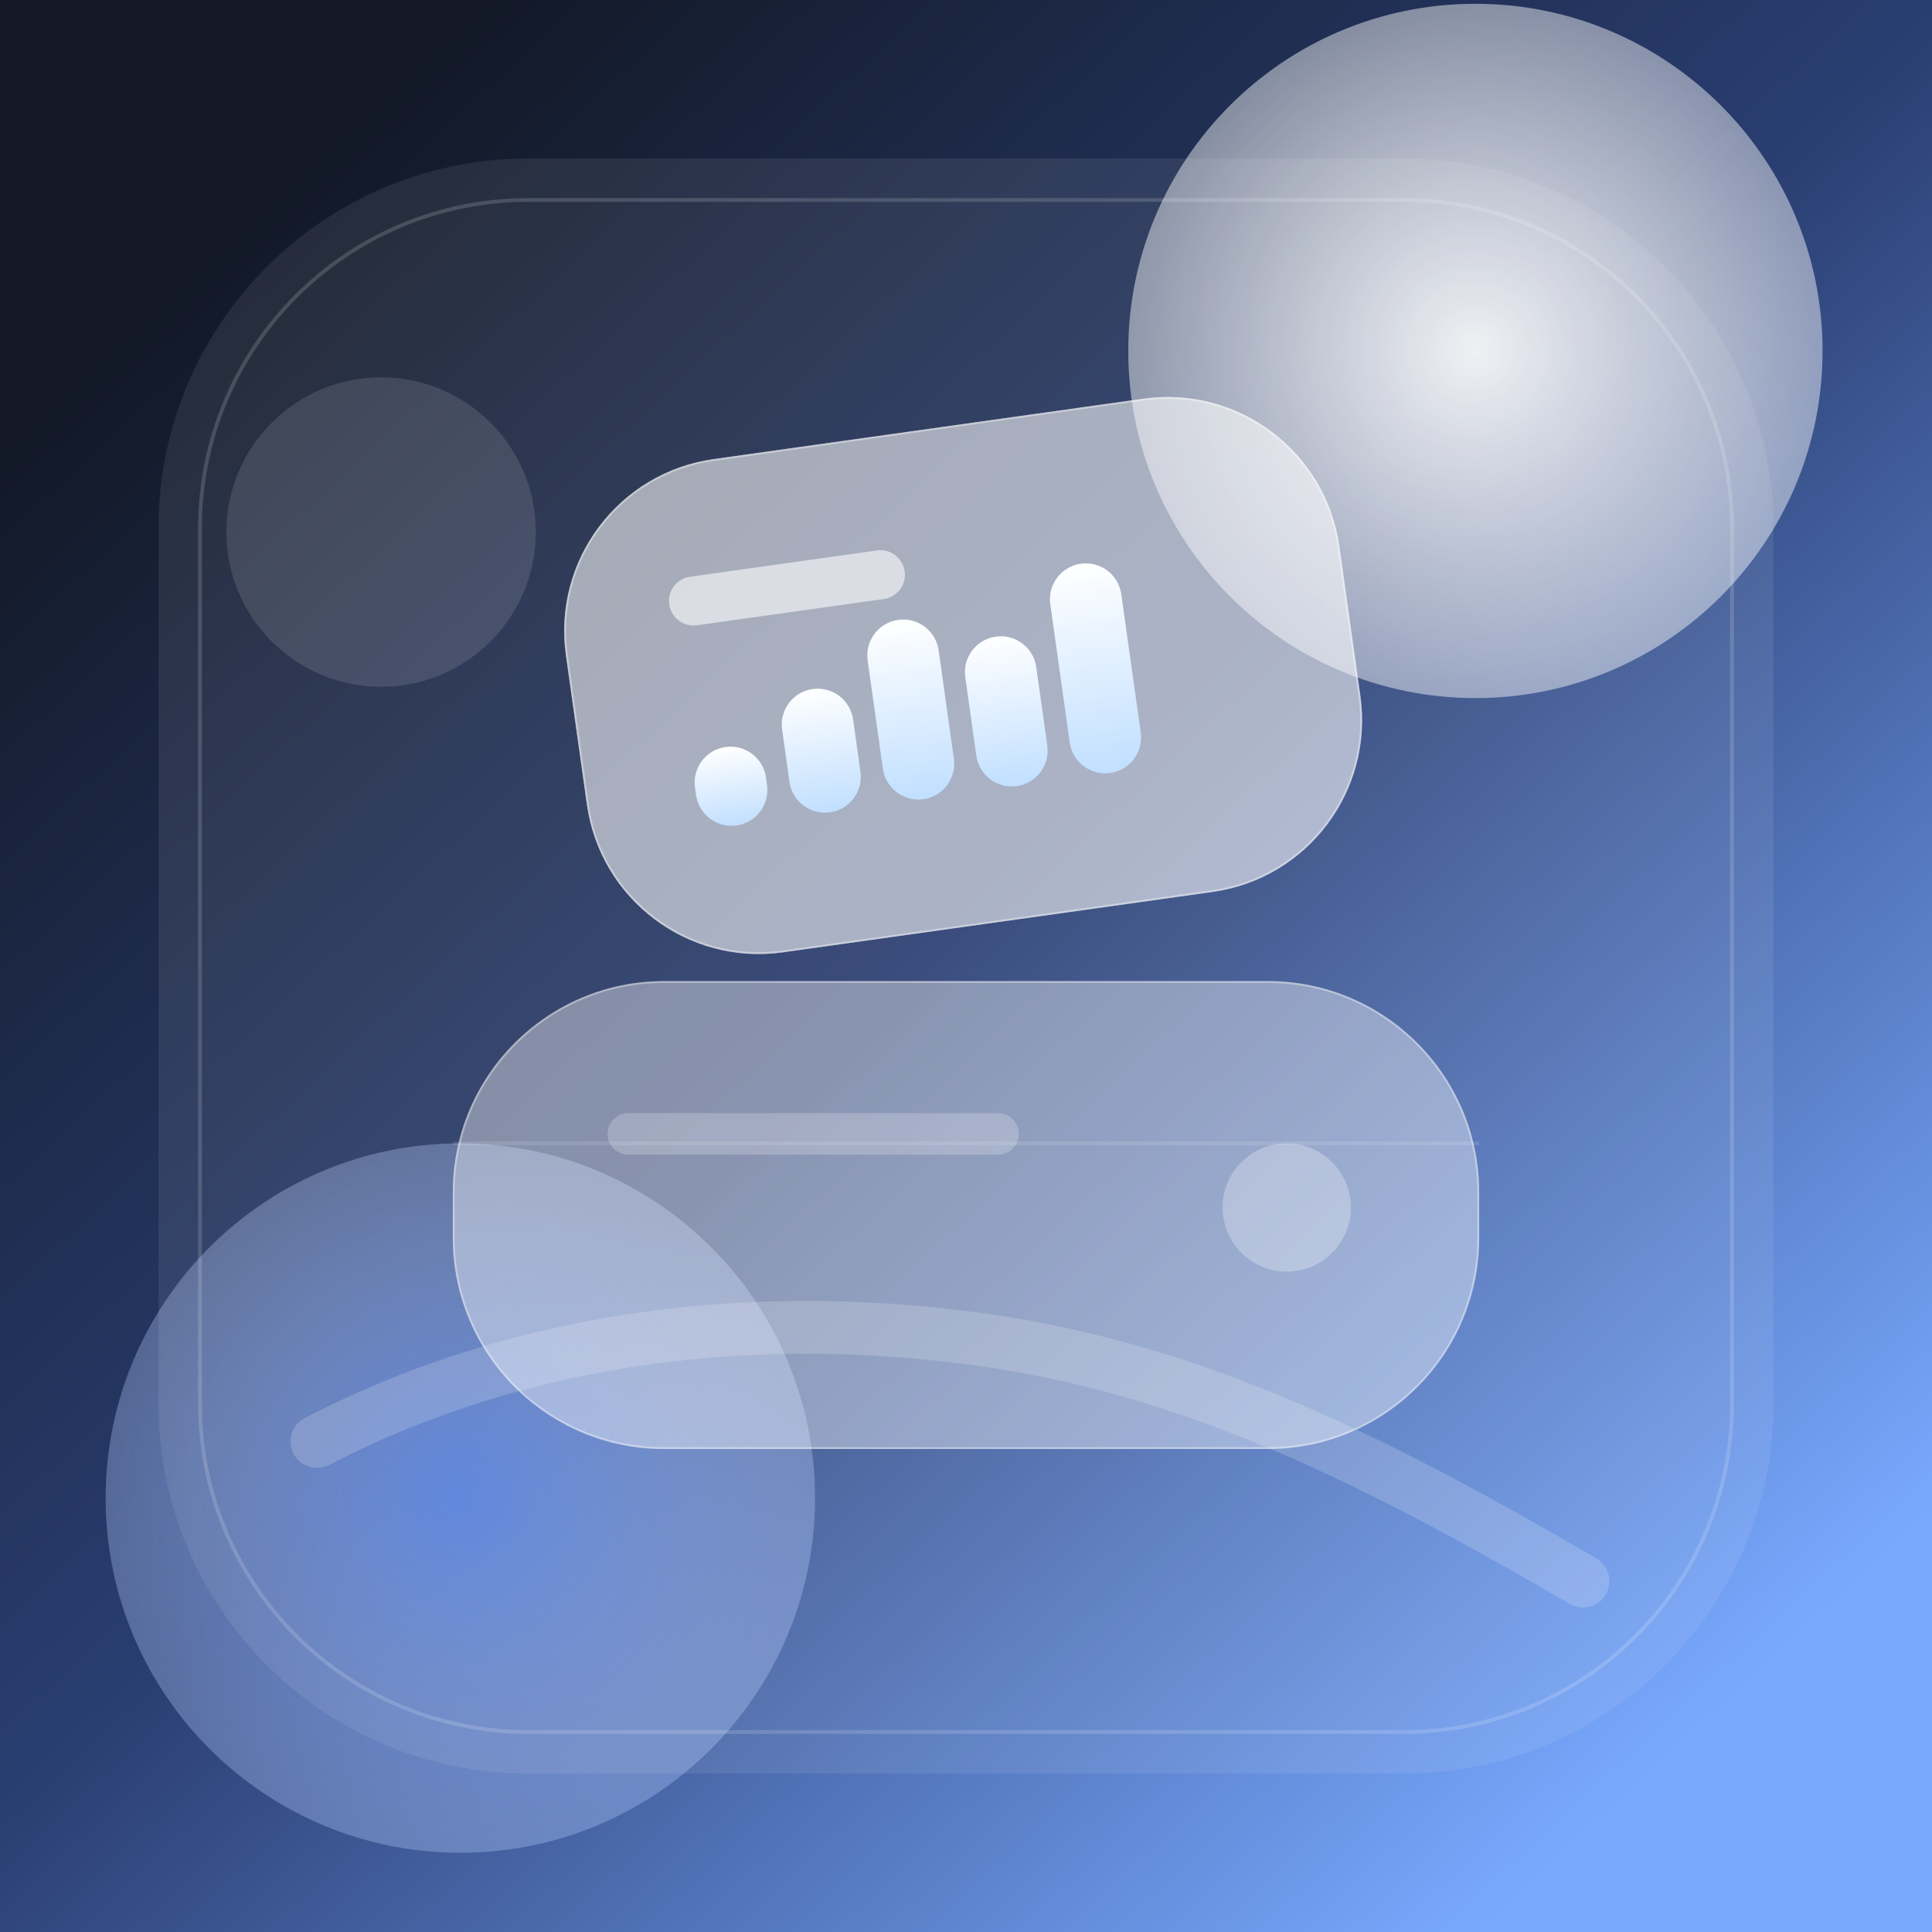
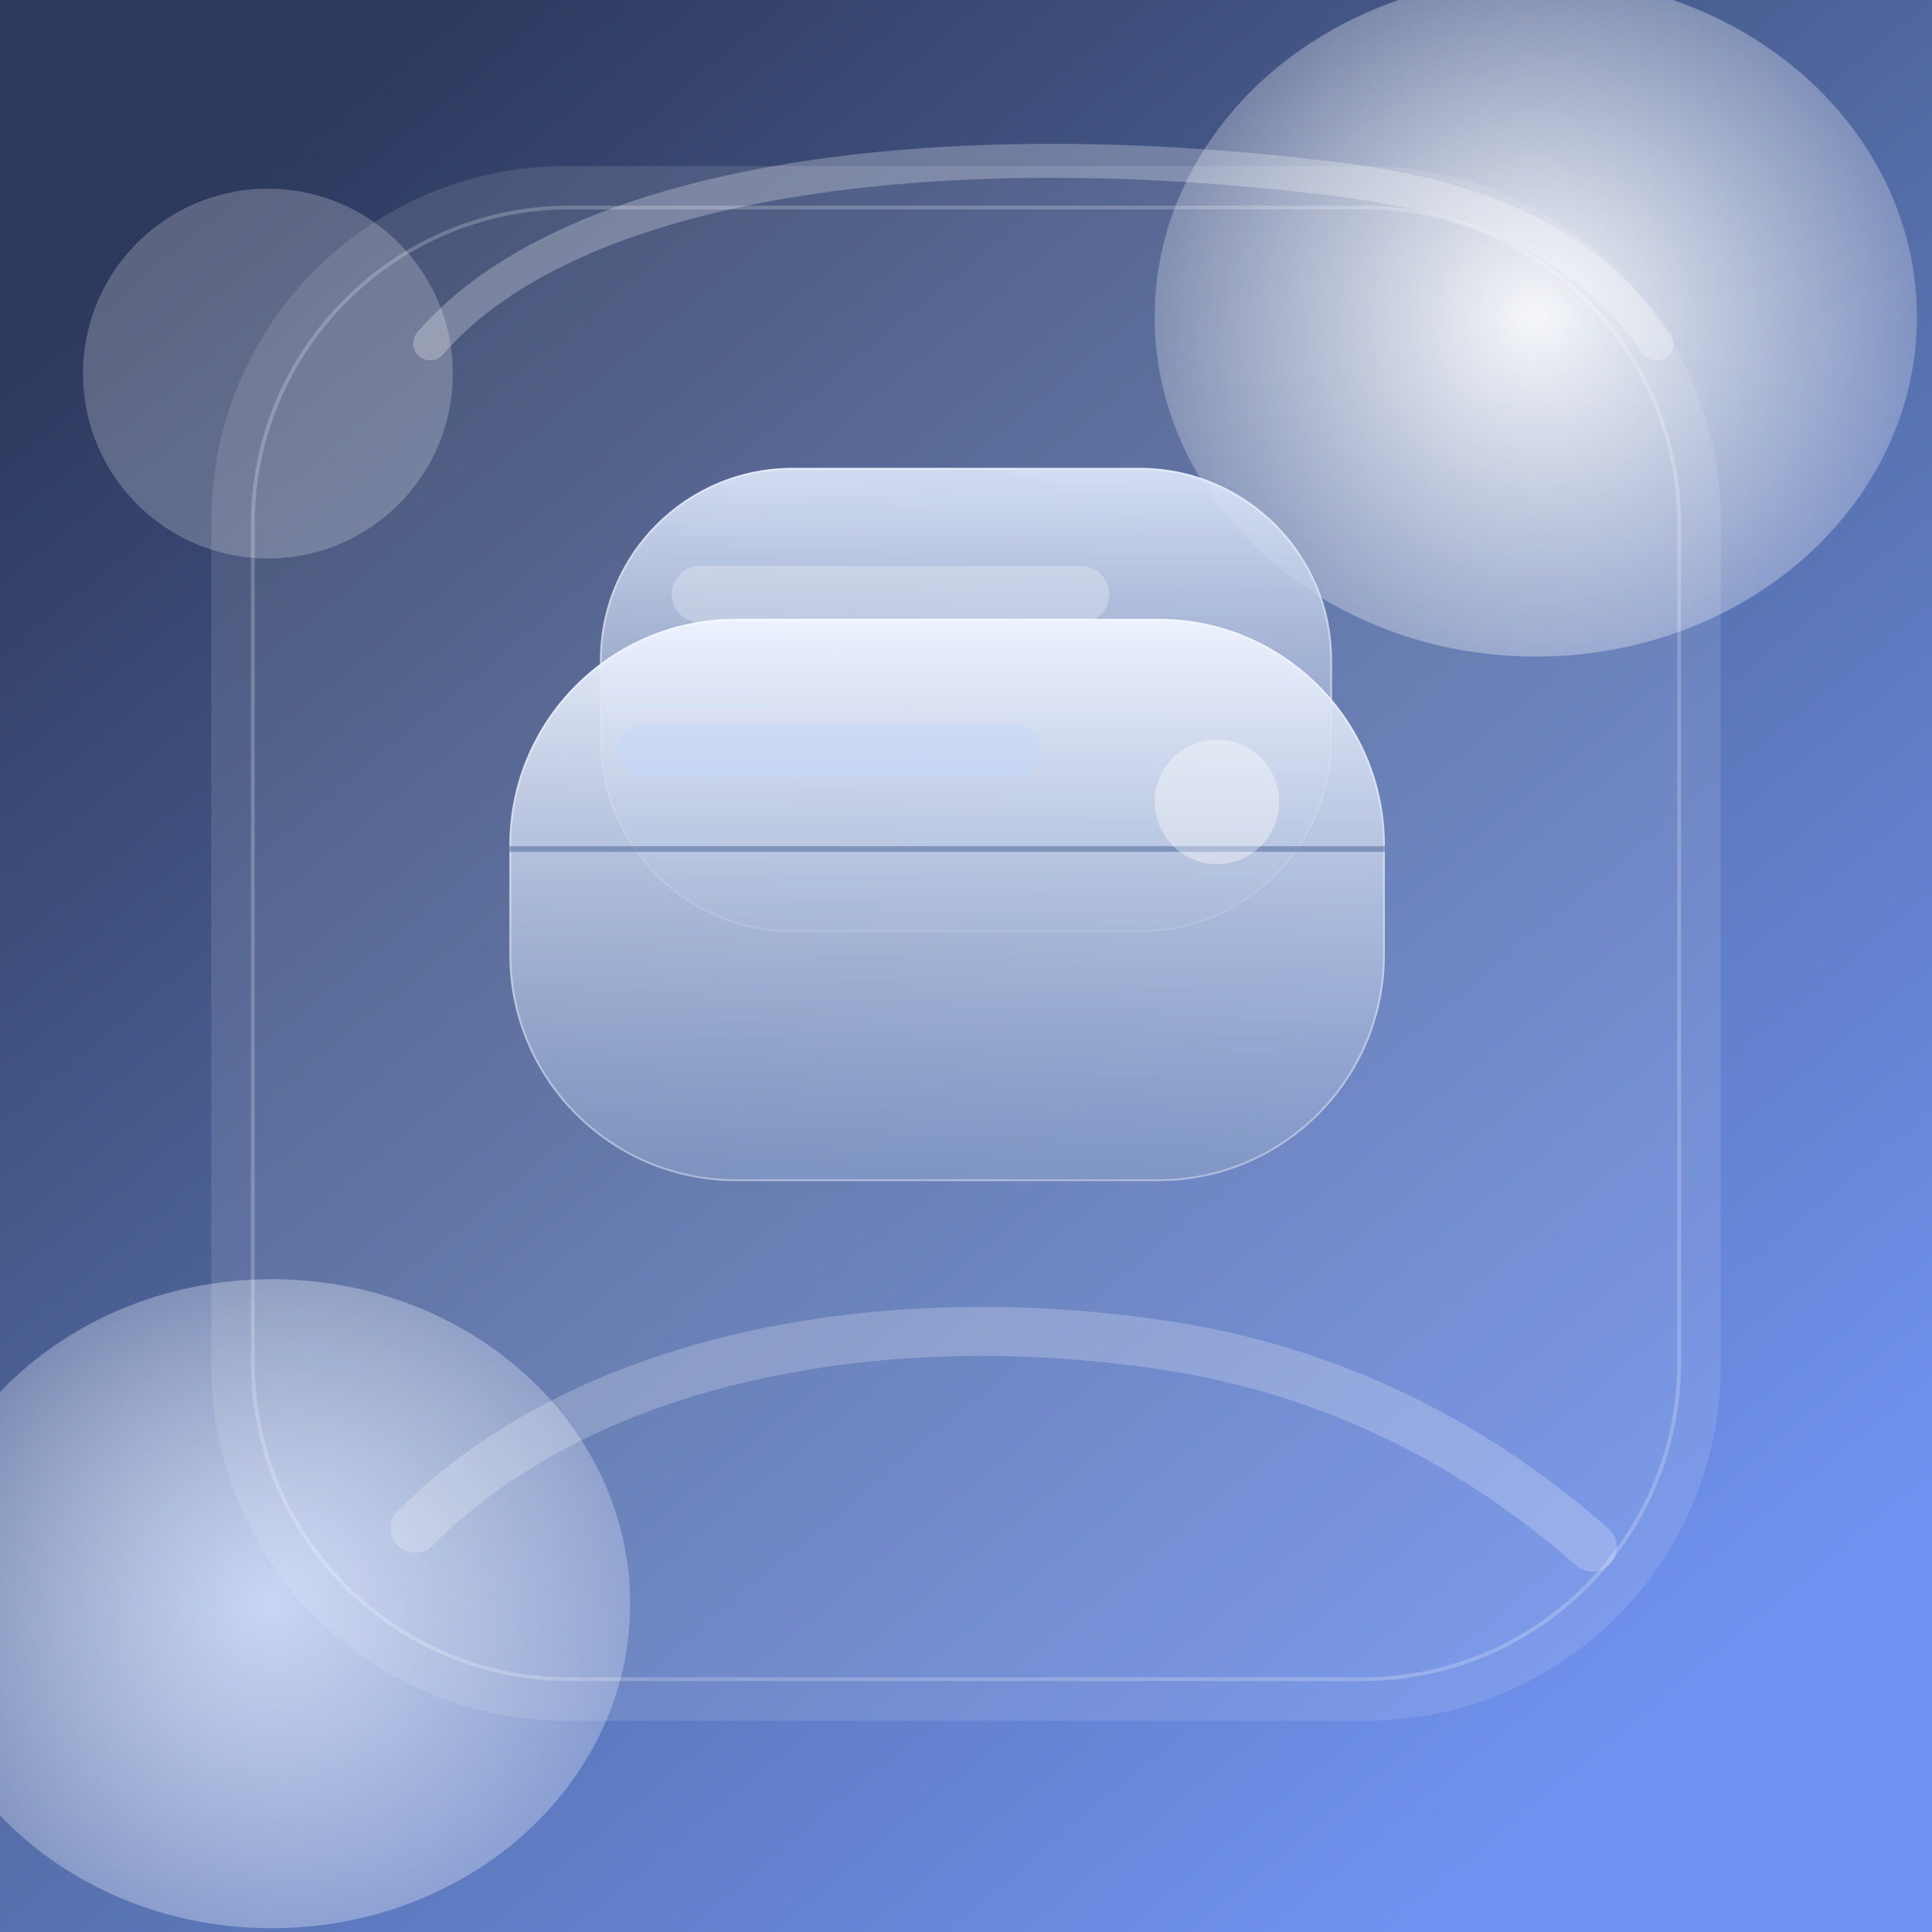
<svg xmlns="http://www.w3.org/2000/svg" width="1024" height="1024" viewBox="0 0 1024 1024" fill="none">
  <defs>
-     <linearGradient id="bg" x1="140" y1="108" x2="896" y2="924" gradientUnits="userSpaceOnUse">
-       <stop stop-color="#121826" />
-       <stop offset="0.48" stop-color="#2A3E72" />
-       <stop offset="1" stop-color="#79A9FF" />
+     <linearGradient id="bg" x1="144" y1="84" x2="860" y2="944" gradientUnits="userSpaceOnUse">
+       <stop stop-color="#2E395E" />
+       <stop offset="0.52" stop-color="#556EA8" />
+       <stop offset="1" stop-color="#7193F2" />
    </linearGradient>
-     <linearGradient id="miniBar" x1="0" y1="0" x2="0" y2="1">
-       <stop stop-color="#FFFFFF" />
-       <stop offset="1" stop-color="#C1DFFF" />
+     <linearGradient id="walletFront" x1="502" y1="328" x2="502" y2="626" gradientUnits="userSpaceOnUse">
+       <stop stop-color="#EFF4FF" stop-opacity="0.96" />
+       <stop offset="1" stop-color="#879DC7" stop-opacity="0.68" />
    </linearGradient>
-     <radialGradient id="glowTop" cx="0" cy="0" r="1" gradientUnits="userSpaceOnUse" gradientTransform="translate(782 186) rotate(131.482) scale(362.768)">
-       <stop stop-color="#FFFFFF" stop-opacity="0.92" />
+     <linearGradient id="walletBack" x1="512" y1="248" x2="512" y2="494" gradientUnits="userSpaceOnUse">
+       <stop stop-color="#DDE7FA" stop-opacity="0.92" />
+       <stop offset="1" stop-color="#768AB6" stop-opacity="0.62" />
+     </linearGradient>
+     <radialGradient id="glowTop" cx="0" cy="0" r="1" gradientUnits="userSpaceOnUse" gradientTransform="translate(814 168) rotate(136) scale(274)">
+       <stop stop-color="#FFFFFF" stop-opacity="0.94" />
      <stop offset="1" stop-color="#FFFFFF" stop-opacity="0" />
    </radialGradient>
-     <radialGradient id="glowBottom" cx="0" cy="0" r="1" gradientUnits="userSpaceOnUse" gradientTransform="translate(244 794) rotate(-33.8338) scale(348.927)">
-       <stop stop-color="#6294FF" stop-opacity="0.72" />
+     <radialGradient id="glowBottom" cx="0" cy="0" r="1" gradientUnits="userSpaceOnUse" gradientTransform="translate(144 850) rotate(-18) scale(276)">
+       <stop stop-color="#D8E4FF" stop-opacity="0.88" />
      <stop offset="1" stop-color="#FFFFFF" stop-opacity="0" />
    </radialGradient>
  </defs>
  <rect width="1024" height="1024" fill="url(#bg)" />
-   <circle cx="782" cy="186" r="184" fill="url(#glowTop)" />
-   <circle cx="244" cy="794" r="188" fill="url(#glowBottom)" />
-   <circle cx="202" cy="282" r="82" fill="#FFFFFF" fill-opacity="0.12" />
-   <rect x="84" y="84" width="856" height="856" rx="196" fill="#FFFFFF" fill-opacity="0.08" />
-   <rect x="106" y="106" width="812" height="812" rx="174" stroke="#FFFFFF" stroke-opacity="0.16" stroke-width="2" />
-   <g transform="translate(0 -6) rotate(-8 512 382)">
-     <rect x="306" y="232" width="414" height="264" rx="92" fill="#FFFFFF" fill-opacity="0.18" />
-     <rect x="306" y="232" width="414" height="264" rx="92" fill="#FFFFFF" fill-opacity="0.48" />
-     <rect x="306.5" y="232.5" width="413" height="263" rx="91.5" stroke="#FFFFFF" stroke-opacity="0.36" />
-     <rect x="364" y="292" width="126" height="26" rx="13" fill="#FFFFFF" fill-opacity="0.58" />
-     <rect x="364" y="384" width="38" height="42" rx="19" fill="url(#miniBar)" />
-     <rect x="414" y="360" width="38" height="66" rx="19" fill="url(#miniBar)" />
-     <rect x="464" y="330" width="38" height="96" rx="19" fill="url(#miniBar)" />
-     <rect x="514" y="346" width="38" height="80" rx="19" fill="url(#miniBar)" />
-     <rect x="564" y="314" width="38" height="112" rx="19" fill="url(#miniBar)" />
-   </g>
-   <rect x="240" y="520" width="544" height="248" rx="112" fill="#FFFFFF" fill-opacity="0.14" />
-   <rect x="240" y="520" width="544" height="248" rx="112" fill="#FFFFFF" fill-opacity="0.30" />
-   <rect x="240.5" y="520.5" width="543" height="247" rx="111.5" stroke="#FFFFFF" stroke-opacity="0.34" />
-   <rect x="322" y="590" width="218" height="22" rx="11" fill="#FFFFFF" fill-opacity="0.22" />
-   <circle cx="682" cy="640" r="34" fill="#FFFFFF" fill-opacity="0.28" />
-   <path d="M240 606H784" stroke="#FFFFFF" stroke-opacity="0.12" stroke-width="2" />
-   <path d="M168 764C280 706 405 694 520 710C634 726 729 774 839 838" stroke="#FFFFFF" stroke-opacity="0.18" stroke-width="28" stroke-linecap="round" />
+   <ellipse cx="814" cy="168" rx="202" ry="180" fill="url(#glowTop)" />
+   <ellipse cx="144" cy="850" rx="190" ry="172" fill="url(#glowBottom)" />
+   <ellipse cx="142" cy="198" rx="98" ry="98" fill="#FFFFFF" fill-opacity="0.22" />
+   <rect x="112" y="88" width="800" height="824" rx="188" fill="#FFFFFF" fill-opacity="0.11" />
+   <rect x="134" y="110" width="756" height="780" rx="168" stroke="#FFFFFF" stroke-opacity="0.22" stroke-width="2" />
+   <path d="M228 182C304 94 498 70 700 94C796 104 846 136 878 182" stroke="#FFFFFF" stroke-opacity="0.26" stroke-width="18" stroke-linecap="round" />
+   <rect x="318" y="248" width="388" height="246" rx="102" fill="url(#walletBack)" />
+   <rect x="318.5" y="248.5" width="387" height="245" rx="101.5" stroke="#FFFFFF" stroke-opacity="0.36" />
+   <rect x="356" y="300" width="232" height="30" rx="15" fill="#FFFFFF" fill-opacity="0.26" />
+   <rect x="270" y="328" width="464" height="298" rx="120" fill="url(#walletFront)" />
+   <rect x="270.5" y="328.5" width="463" height="297" rx="119.5" stroke="#FFFFFF" stroke-opacity="0.36" />
+   <rect x="328" y="384" width="224" height="28" rx="14" fill="#BFD6FF" fill-opacity="0.34" />
+   <path d="M270 450H734" stroke="#516A9A" stroke-opacity="0.54" stroke-width="3" />
+   <circle cx="645" cy="425" r="33" fill="#FFFFFF" fill-opacity="0.36" />
+   <path d="M220 810C312 718 468 692 610 712C700 724 778 762 844 820" stroke="#FFFFFF" stroke-opacity="0.22" stroke-width="26" stroke-linecap="round" />
</svg>
